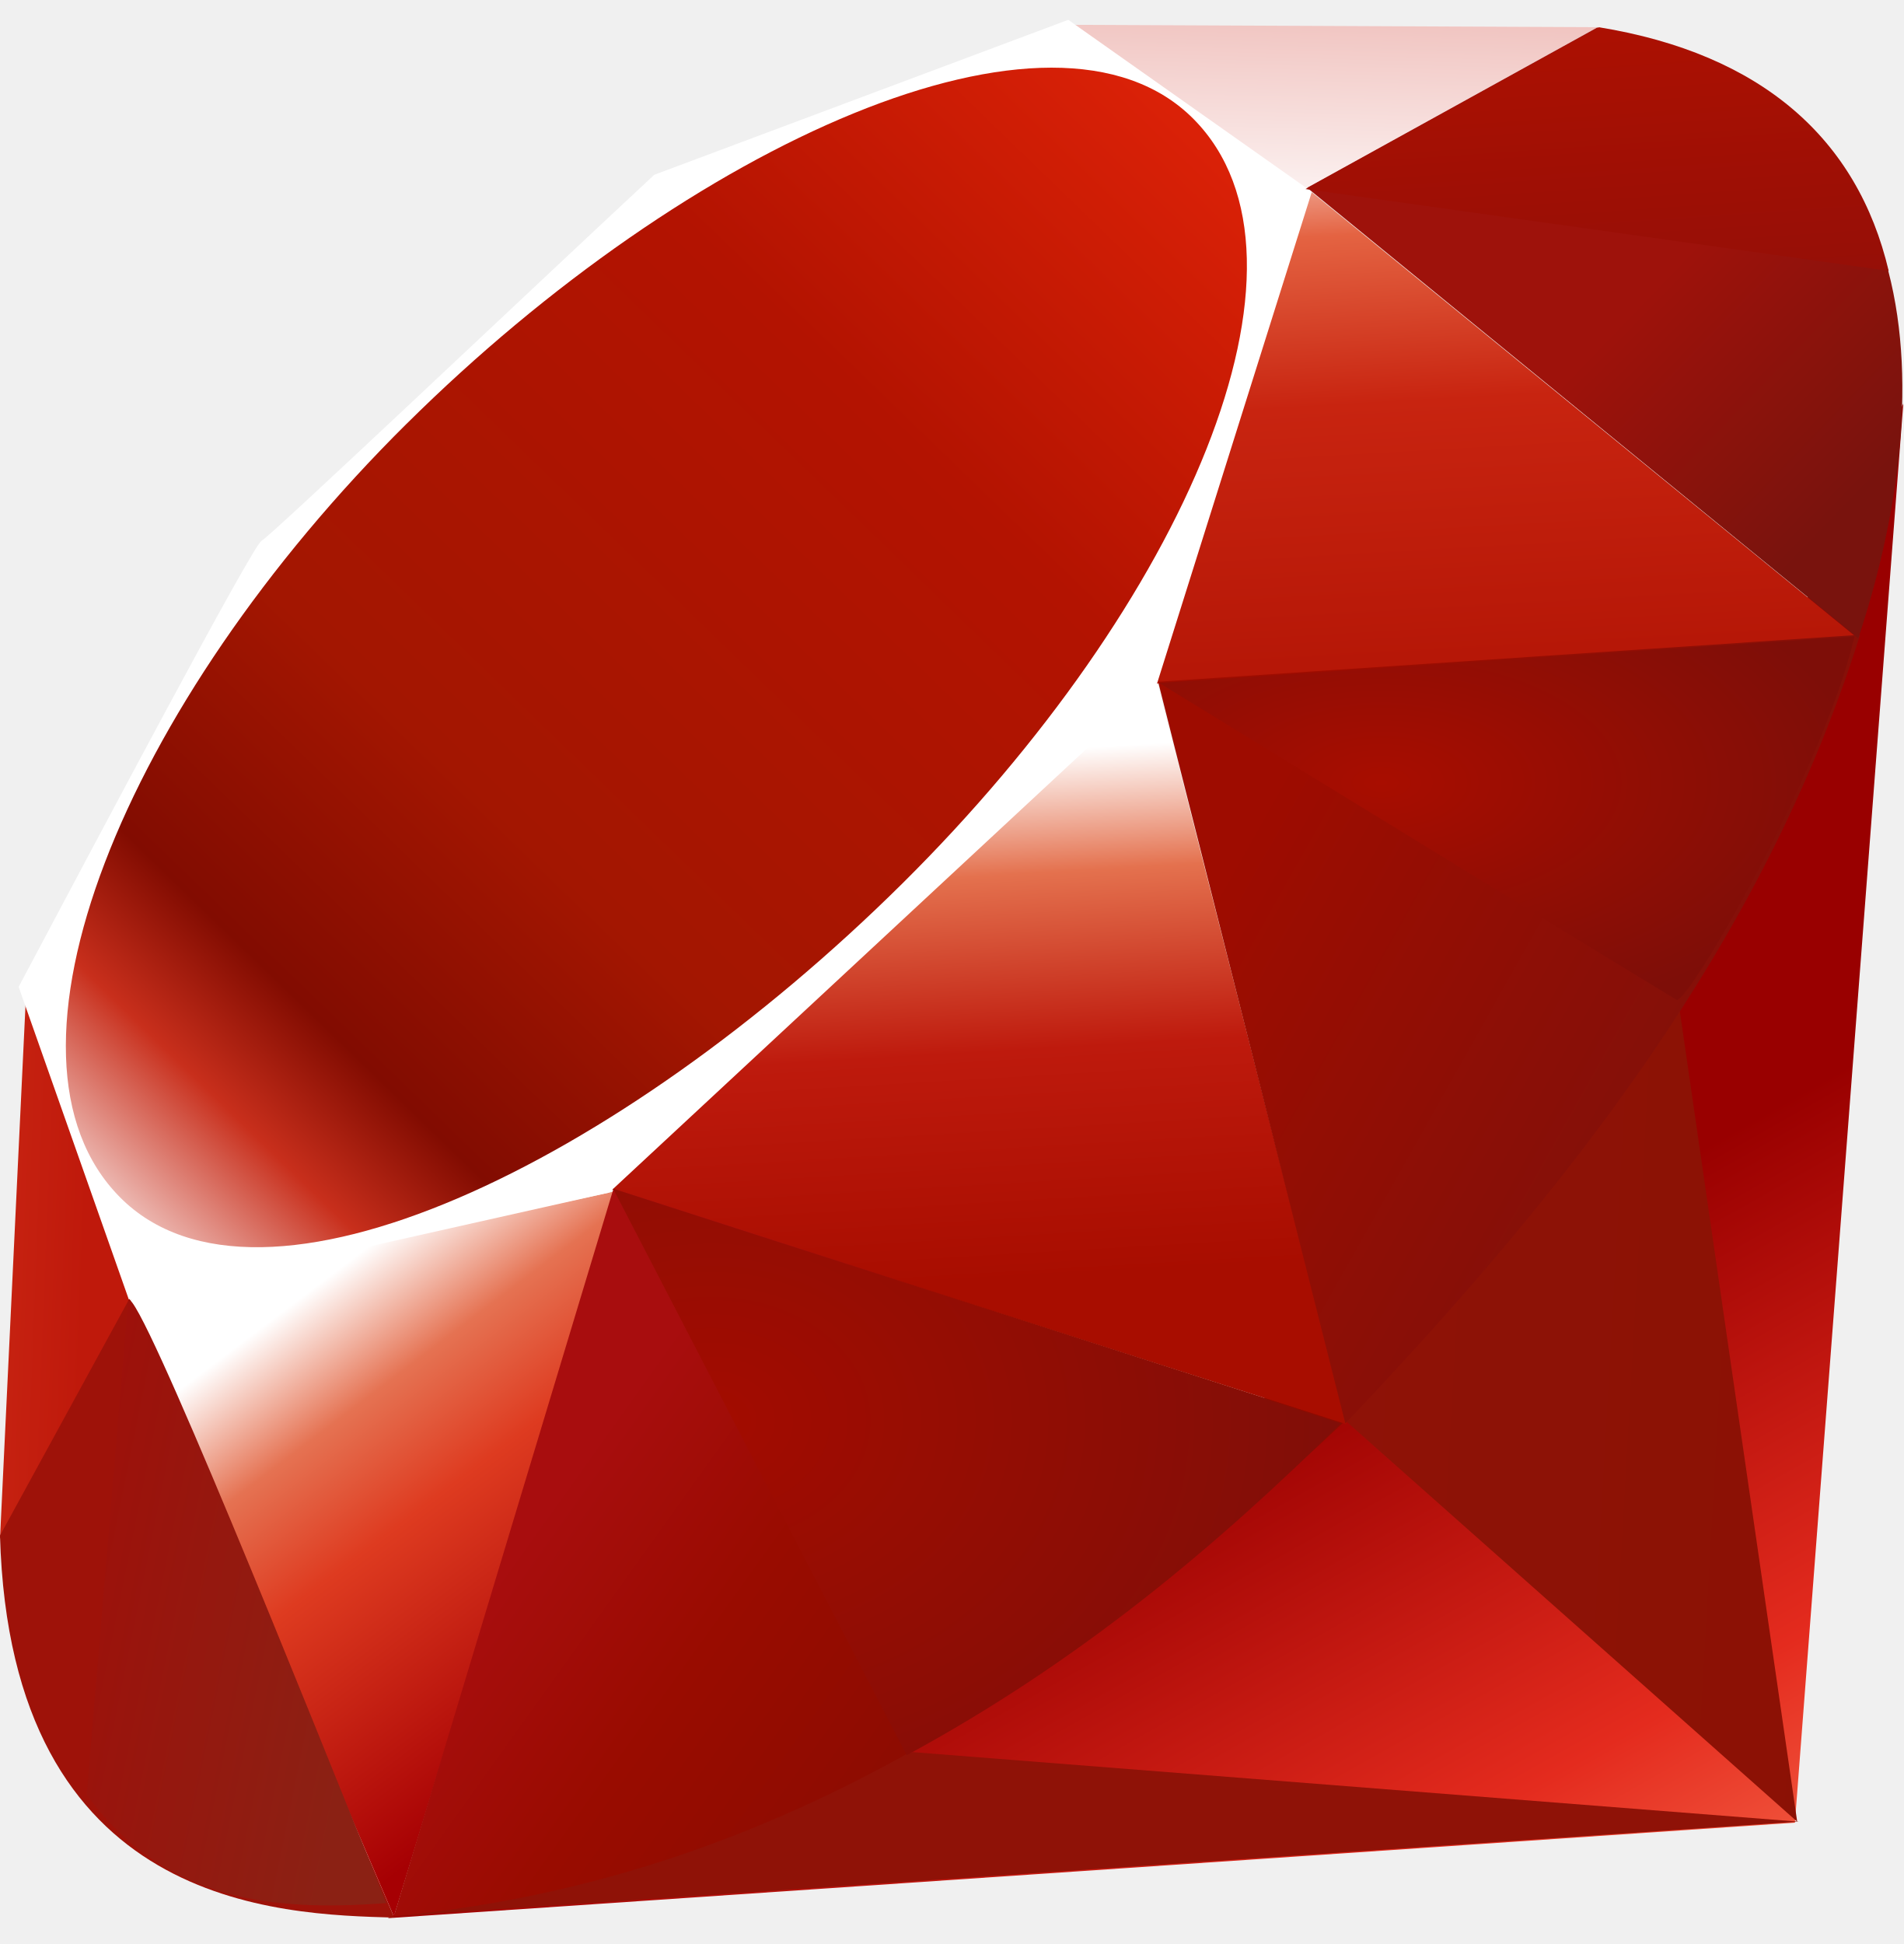
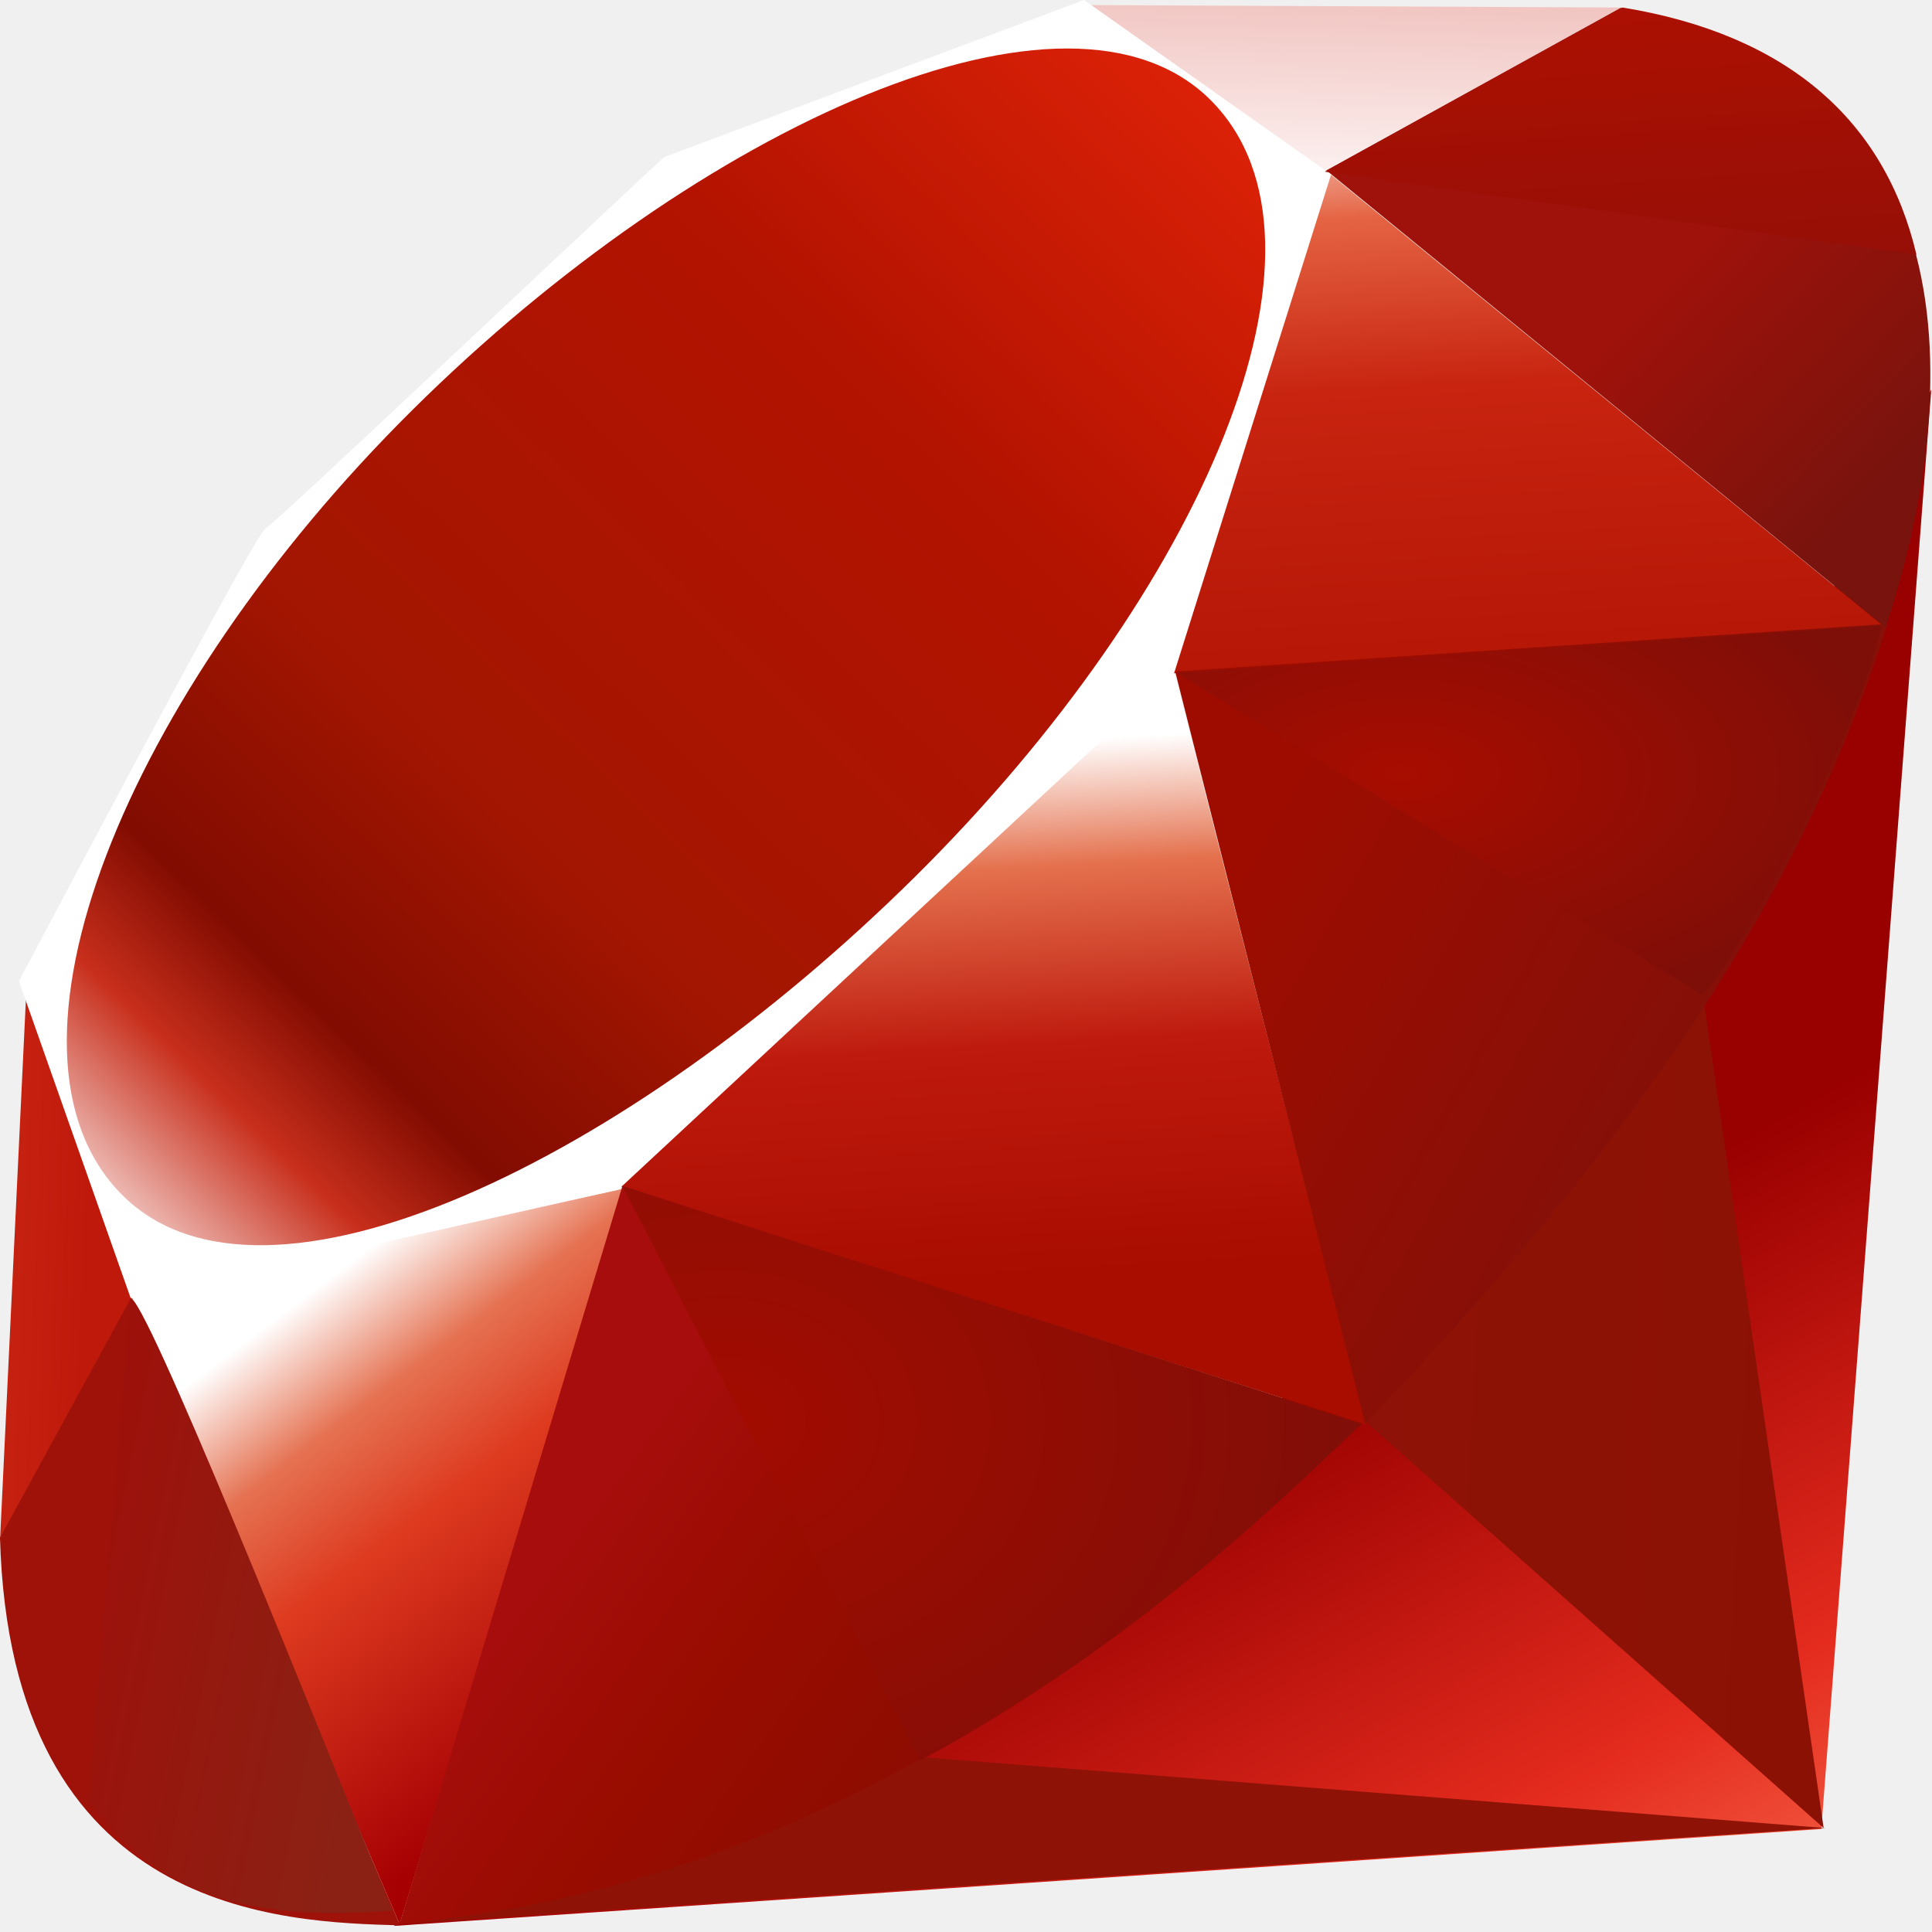
- <svg xmlns="http://www.w3.org/2000/svg" width="48" height="49" fill="none">
-   <g clip-path="url(#a)">
-     <path fill="url(#b)" d="M37.174 32.082 9.779 48.349l35.471-2.407 2.732-35.767-10.808 21.907Z" />
-     <path fill="url(#c)" d="M45.308 45.917 42.26 24.875l-8.305 10.966 11.353 10.076Z" />
-     <path fill="url(#d)" d="m45.35 45.917-22.336-1.753-13.117 4.139 35.452-2.386Z" />
-     <path fill="url(#e)" d="m9.93 48.308 5.58-18.28-12.28 2.626 6.7 15.653Z" />
-     <path fill="url(#f)" d="m0 38.785 3.422-6.24-2.768-7.436L0 38.785Z" />
-     <path fill="url(#g)" d="m33.953 35.901-5.134-20.11-14.693 13.773L33.953 35.9Z" />
-     <path fill="url(#h)" d="M46.817 16.074 32.928 4.73l-3.867 12.504 17.756-1.16Z" />
-     <path fill="url(#i)" d="m40.322.686-8.168 4.515L27 .626l13.322.06Z" />
-     <path fill="#fff" d="m.47 24.875 2.785 7.9 12.101-2.715 13.816-12.84 3.9-12.385L26.931.5 16.494 4.406c-3.288 3.059-9.67 9.11-9.9 9.225-.227.116-4.214 7.65-6.124 11.244Z" />
-     <path fill="url(#j)" d="M10.25 10.683C17.376 3.617 26.564-.559 30.09 3c3.525 3.558-.212 12.203-7.34 19.268C15.623 29.33 6.55 33.736 3.025 30.178c-3.526-3.555.097-12.43 7.224-19.495Z" />
-     <path fill="url(#k)" d="m9.93 48.3 5.536-18.337 18.386 5.907C27.204 42.102 19.81 47.373 9.93 48.3Z" />
-     <path fill="#9E1209" d="M0 38.704c.262 9.408 7.05 9.548 9.941 9.631L3.262 32.736 0 38.704Z" />
-     <path fill="url(#l)" d="M3.233 32.755 2.185 45.241c1.978 2.703 4.7 2.938 7.555 2.728-2.065-5.142-6.192-15.422-6.507-15.214Z" />
-     <path fill="url(#m)" d="m29.196 17.183 4.72 18.696C39.47 30.04 44.453 23.763 46.894 16l-17.697 1.184Z" />
-     <path fill="url(#n)" d="m15.458 29.963 7.4 14.279c4.377-2.374 7.804-5.265 10.942-8.363l-18.342-5.916Z" />
-     <path fill="url(#o)" d="M46.846 16.094c1.89-5.701 2.325-13.88-6.582-15.398l-7.309 4.037 13.892 11.36Z" />
-     <path fill="url(#p)" d="M29.223 17.213c4.267 2.622 12.867 7.89 13.041 7.987.271.152 3.708-5.796 4.488-9.157l-17.53 1.17Z" />
-     <path fill="url(#q)" d="m32.911 4.765 14.703 2.063c-.785-3.325-3.195-5.47-7.302-6.141l-7.4 4.078Z" />
+ <svg xmlns="http://www.w3.org/2000/svg" width="48" height="48" viewBox="0 0 48 48" fill="none">
+   <g clip-path="url(#clip0_1031_2037)">
+     <path d="M37.174 31.582L9.779 47.849L45.25 45.442L47.982 9.675L37.174 31.582L37.174 31.582Z" fill="url(#paint0_linear_1031_2037)" />
+     <path d="M45.308 45.417L42.26 24.375L33.955 35.341L45.308 45.417V45.417Z" fill="url(#paint1_linear_1031_2037)" />
+     <path d="M45.349 45.417L23.014 43.664L9.898 47.803L45.349 45.417Z" fill="url(#paint2_linear_1031_2037)" />
+     <path d="M9.929 47.808L15.509 29.528L3.23 32.154L9.929 47.807L9.929 47.808Z" fill="url(#paint3_linear_1031_2037)" />
+     <path d="M0 38.285L3.422 32.044L0.654 24.609L0 38.285Z" fill="url(#paint4_linear_1031_2037)" />
+     <path d="M33.953 35.401L28.819 15.291L14.126 29.064L33.953 35.401V35.401Z" fill="url(#paint5_linear_1031_2037)" />
+     <path d="M46.817 15.574L32.928 4.23L29.061 16.734L46.817 15.574Z" fill="url(#paint6_linear_1031_2037)" />
+     <path d="M40.322 0.186L32.154 4.701L27 0.126L40.322 0.187V0.186Z" fill="url(#paint7_linear_1031_2037)" />
+     <path d="M0.47 24.375L3.255 32.275L15.357 29.56L29.172 16.72L33.071 4.335L26.932 0L16.494 3.906C13.206 6.965 6.825 13.017 6.595 13.131C6.367 13.247 2.381 20.781 0.47 24.375Z" fill="white" />
+     <path d="M10.249 10.183C17.376 3.117 26.564 -1.059 30.09 2.499C33.614 6.057 29.877 14.702 22.75 21.767C15.622 28.831 6.548 33.236 3.025 29.678C-0.501 26.123 3.122 17.247 10.249 10.183Z" fill="url(#paint8_linear_1031_2037)" />
+     <path d="M9.929 47.8L15.465 29.463L33.851 35.37C27.203 41.603 19.81 46.873 9.929 47.8Z" fill="url(#paint9_linear_1031_2037)" />
+     <path d="M0 38.204C0.262 47.612 7.05 47.752 9.941 47.835L3.262 32.236L0 38.204Z" fill="#9E1209" />
+     <path d="M3.233 32.255L2.185 44.742C4.163 47.444 6.885 47.679 9.74 47.469C7.675 42.327 3.548 32.047 3.233 32.255Z" fill="url(#paint10_linear_1031_2037)" />
+     <path d="M29.197 16.683L33.917 35.379C39.47 29.54 44.453 23.263 46.894 15.499L29.197 16.683H29.197Z" fill="url(#paint11_linear_1031_2037)" />
+     <path d="M15.458 29.463L22.859 43.742C27.235 41.368 30.662 38.477 33.8 35.379L15.458 29.463Z" fill="url(#paint12_radial_1031_2037)" />
+     <path d="M46.846 15.594C48.735 9.893 49.171 1.715 40.264 0.196L32.955 4.233L46.846 15.594Z" fill="url(#paint13_linear_1031_2037)" />
+     <path d="M29.223 16.713C33.49 19.335 42.09 24.603 42.264 24.7C42.535 24.852 45.972 18.904 46.752 15.543L29.223 16.713H29.223Z" fill="url(#paint14_radial_1031_2037)" />
+     <path d="M32.912 4.265L47.614 6.328C46.829 3.003 44.42 0.857 40.312 0.187L32.912 4.265H32.912Z" fill="url(#paint15_linear_1031_2037)" />
  </g>
  <defs>
-     <linearGradient id="b" x1="51.112" x2="41.001" y1="47.678" y2="29.774" gradientUnits="userSpaceOnUse">
+     <linearGradient id="paint0_linear_1031_2037" x1="51.112" y1="47.178" x2="41.001" y2="29.274" gradientUnits="userSpaceOnUse">
      <stop stop-color="#FB7655" />
      <stop stop-color="#FB7655" />
-       <stop offset=".41" stop-color="#E42B1E" />
-       <stop offset=".99" stop-color="#900" />
-       <stop offset="1" stop-color="#900" />
+       <stop offset="0.41" stop-color="#E42B1E" />
+       <stop offset="0.99" stop-color="#990000" />
+       <stop offset="1" stop-color="#990000" />
    </linearGradient>
-     <linearGradient id="c" x1="67.988" x2="22.822" y1="-3.843" y2="-6.411" gradientUnits="userSpaceOnUse">
+     <linearGradient id="paint1_linear_1031_2037" x1="67.988" y1="-4.343" x2="22.822" y2="-6.911" gradientUnits="userSpaceOnUse">
      <stop stop-color="#871101" />
      <stop stop-color="#871101" />
-       <stop offset=".99" stop-color="#911209" />
+       <stop offset="0.99" stop-color="#911209" />
      <stop offset="1" stop-color="#911209" />
    </linearGradient>
-     <linearGradient id="d" x1="2787.28" x2="2787.1" y1="559.652" y2="-82.588" gradientUnits="userSpaceOnUse">
+     <linearGradient id="paint2_linear_1031_2037" x1="2787.28" y1="559.152" x2="2787.11" y2="-83.088" gradientUnits="userSpaceOnUse">
      <stop stop-color="#871101" />
      <stop stop-color="#871101" />
-       <stop offset=".99" stop-color="#911209" />
+       <stop offset="0.99" stop-color="#911209" />
      <stop offset="1" stop-color="#911209" />
    </linearGradient>
-     <linearGradient id="e" x1="4.959" x2="12.911" y1="34.687" y2="45.208" gradientUnits="userSpaceOnUse">
-       <stop stop-color="#fff" />
-       <stop stop-color="#fff" />
-       <stop offset=".23" stop-color="#E57252" />
-       <stop offset=".46" stop-color="#DE3B20" />
-       <stop offset=".99" stop-color="#A60003" />
+     <linearGradient id="paint3_linear_1031_2037" x1="4.959" y1="34.187" x2="12.911" y2="44.708" gradientUnits="userSpaceOnUse">
+       <stop stop-color="white" />
+       <stop stop-color="white" />
+       <stop offset="0.23" stop-color="#E57252" />
+       <stop offset="0.46" stop-color="#DE3B20" />
+       <stop offset="0.99" stop-color="#A60003" />
      <stop offset="1" stop-color="#A60003" />
    </linearGradient>
-     <linearGradient id="f" x1="-11.51" x2="1.418" y1="53.252" y2="53.759" gradientUnits="userSpaceOnUse">
-       <stop stop-color="#fff" />
-       <stop stop-color="#fff" />
-       <stop offset=".31" stop-color="#DE4024" />
-       <stop offset=".99" stop-color="#BF190B" />
+     <linearGradient id="paint4_linear_1031_2037" x1="-11.51" y1="52.752" x2="1.418" y2="53.259" gradientUnits="userSpaceOnUse">
+       <stop stop-color="white" />
+       <stop stop-color="white" />
+       <stop offset="0.31" stop-color="#DE4024" />
+       <stop offset="0.99" stop-color="#BF190B" />
      <stop offset="1" stop-color="#BF190B" />
    </linearGradient>
-     <linearGradient id="g" x1="16.647" x2="17.435" y1="19.467" y2="32.88" gradientUnits="userSpaceOnUse">
-       <stop stop-color="#fff" />
-       <stop stop-color="#fff" />
-       <stop offset=".23" stop-color="#E4714E" />
-       <stop offset=".56" stop-color="#BE1A0D" />
-       <stop offset=".99" stop-color="#A80D00" />
+     <linearGradient id="paint5_linear_1031_2037" x1="16.647" y1="18.967" x2="17.436" y2="32.38" gradientUnits="userSpaceOnUse">
+       <stop stop-color="white" />
+       <stop stop-color="white" />
+       <stop offset="0.23" stop-color="#E4714E" />
+       <stop offset="0.56" stop-color="#BE1A0D" />
+       <stop offset="0.99" stop-color="#A80D00" />
      <stop offset="1" stop-color="#A80D00" />
    </linearGradient>
-     <linearGradient id="h" x1="21.858" x2="22.968" y1="3.092" y2="22.543" gradientUnits="userSpaceOnUse">
-       <stop stop-color="#fff" />
-       <stop stop-color="#fff" />
-       <stop offset=".18" stop-color="#E46342" />
-       <stop offset=".4" stop-color="#C82410" />
-       <stop offset=".99" stop-color="#A80D00" />
+     <linearGradient id="paint6_linear_1031_2037" x1="21.859" y1="2.592" x2="22.969" y2="22.043" gradientUnits="userSpaceOnUse">
+       <stop stop-color="white" />
+       <stop stop-color="white" />
+       <stop offset="0.18" stop-color="#E46342" />
+       <stop offset="0.4" stop-color="#C82410" />
+       <stop offset="0.99" stop-color="#A80D00" />
      <stop offset="1" stop-color="#A80D00" />
    </linearGradient>
-     <linearGradient id="i" x1="88.161" x2="89.301" y1="7.802" y2="-33.194" gradientUnits="userSpaceOnUse">
-       <stop stop-color="#fff" />
-       <stop stop-color="#fff" />
-       <stop offset=".54" stop-color="#C81F11" />
-       <stop offset=".99" stop-color="#BF0905" />
+     <linearGradient id="paint7_linear_1031_2037" x1="88.161" y1="7.302" x2="89.301" y2="-33.694" gradientUnits="userSpaceOnUse">
+       <stop stop-color="white" />
+       <stop stop-color="white" />
+       <stop offset="0.54" stop-color="#C81F11" />
+       <stop offset="0.99" stop-color="#BF0905" />
      <stop offset="1" stop-color="#BF0905" />
    </linearGradient>
-     <linearGradient id="j" x1="14.71" x2="51.846" y1="56.693" y2="18.288" gradientUnits="userSpaceOnUse">
+     <linearGradient id="paint8_linear_1031_2037" x1="14.71" y1="56.193" x2="51.846" y2="17.788" gradientUnits="userSpaceOnUse">
      <stop stop-color="#BD0012" />
      <stop stop-color="#BD0012" />
-       <stop offset=".07" stop-color="#fff" />
-       <stop offset=".17" stop-color="#fff" />
-       <stop offset=".27" stop-color="#C82F1C" />
-       <stop offset=".33" stop-color="#820C01" />
-       <stop offset=".46" stop-color="#A31601" />
-       <stop offset=".72" stop-color="#B31301" />
-       <stop offset=".99" stop-color="#E82609" />
+       <stop offset="0.07" stop-color="white" />
+       <stop offset="0.17" stop-color="white" />
+       <stop offset="0.27" stop-color="#C82F1C" />
+       <stop offset="0.33" stop-color="#820C01" />
+       <stop offset="0.46" stop-color="#A31601" />
+       <stop offset="0.72" stop-color="#B31301" />
+       <stop offset="0.99" stop-color="#E82609" />
      <stop offset="1" stop-color="#E82609" />
    </linearGradient>
-     <linearGradient id="k" x1="27.063" x2="17.423" y1="39.583" y2="32.693" gradientUnits="userSpaceOnUse">
+     <linearGradient id="paint9_linear_1031_2037" x1="27.062" y1="39.083" x2="17.422" y2="32.193" gradientUnits="userSpaceOnUse">
      <stop stop-color="#8C0C01" />
      <stop stop-color="#8C0C01" />
-       <stop offset=".54" stop-color="#990C00" />
-       <stop offset=".99" stop-color="#A80D0E" />
+       <stop offset="0.54" stop-color="#990C00" />
+       <stop offset="0.99" stop-color="#A80D0E" />
      <stop offset="1" stop-color="#A80D0E" />
    </linearGradient>
-     <linearGradient id="l" x1="11.381" x2="-7.149" y1="31.599" y2="27.836" gradientUnits="userSpaceOnUse">
+     <linearGradient id="paint10_linear_1031_2037" x1="11.381" y1="31.099" x2="-7.149" y2="27.336" gradientUnits="userSpaceOnUse">
      <stop stop-color="#8B2114" />
      <stop stop-color="#8B2114" />
-       <stop offset=".43" stop-color="#9E100A" />
-       <stop offset=".99" stop-color="#B3100C" />
+       <stop offset="0.43" stop-color="#9E100A" />
+       <stop offset="0.99" stop-color="#B3100C" />
      <stop offset="1" stop-color="#B3100C" />
    </linearGradient>
-     <linearGradient id="m" x1="48.563" x2="35.214" y1="21.422" y2="13.908" gradientUnits="userSpaceOnUse">
+     <linearGradient id="paint11_linear_1031_2037" x1="48.563" y1="20.922" x2="35.215" y2="13.408" gradientUnits="userSpaceOnUse">
      <stop stop-color="#7E110B" />
      <stop stop-color="#7E110B" />
-       <stop offset=".99" stop-color="#9E0C00" />
+       <stop offset="0.99" stop-color="#9E0C00" />
      <stop offset="1" stop-color="#9E0C00" />
    </linearGradient>
-     <linearGradient id="o" x1="49.815" x2="44.461" y1="9.431" y2="4.27" gradientUnits="userSpaceOnUse">
+     <radialGradient id="paint12_radial_1031_2037" cx="0" cy="0" r="1" gradientUnits="userSpaceOnUse" gradientTransform="translate(17.9432 35.2971) scale(16.212 12.6203)">
+       <stop stop-color="#A30C00" />
+       <stop stop-color="#A30C00" />
+       <stop offset="0.99" stop-color="#800E08" />
+       <stop offset="1" stop-color="#800E08" />
+     </radialGradient>
+     <linearGradient id="paint13_linear_1031_2037" x1="49.814" y1="8.931" x2="44.46" y2="3.77" gradientUnits="userSpaceOnUse">
      <stop stop-color="#79130D" />
      <stop stop-color="#79130D" />
-       <stop offset=".99" stop-color="#9E120B" />
+       <stop offset="0.99" stop-color="#9E120B" />
      <stop offset="1" stop-color="#9E120B" />
    </linearGradient>
-     <linearGradient id="q" x1="10.024" x2="11.639" y1=".58" y2="24.005" gradientUnits="userSpaceOnUse">
+     <radialGradient id="paint14_radial_1031_2037" cx="0" cy="0" r="1" gradientUnits="userSpaceOnUse" gradientTransform="translate(34.8324 19.226) scale(12.1954 6.37254)">
+       <stop stop-color="#A80D00" />
+       <stop stop-color="#A80D00" />
+       <stop offset="0.99" stop-color="#7E0E08" />
+       <stop offset="1" stop-color="#7E0E08" />
+     </radialGradient>
+     <linearGradient id="paint15_linear_1031_2037" x1="10.024" y1="0.08" x2="11.64" y2="23.505" gradientUnits="userSpaceOnUse">
      <stop stop-color="#B31000" />
      <stop stop-color="#B31000" />
-       <stop offset=".44" stop-color="#910F08" />
-       <stop offset=".99" stop-color="#791C12" />
+       <stop offset="0.44" stop-color="#910F08" />
+       <stop offset="0.99" stop-color="#791C12" />
      <stop offset="1" stop-color="#791C12" />
    </linearGradient>
-     <radialGradient id="n" cx="0" cy="0" r="1" gradientTransform="matrix(16.212 0 0 12.6203 17.943 35.797)" gradientUnits="userSpaceOnUse">
-       <stop stop-color="#A30C00" />
-       <stop stop-color="#A30C00" />
-       <stop offset=".99" stop-color="#800E08" />
-       <stop offset="1" stop-color="#800E08" />
-     </radialGradient>
-     <radialGradient id="p" cx="0" cy="0" r="1" gradientTransform="matrix(12.1954 0 0 6.37254 34.832 19.726)" gradientUnits="userSpaceOnUse">
-       <stop stop-color="#A80D00" />
-       <stop stop-color="#A80D00" />
-       <stop offset=".99" stop-color="#7E0E08" />
-       <stop offset="1" stop-color="#7E0E08" />
-     </radialGradient>
-     <clipPath id="a">
-       <path fill="#fff" d="M0 .5h48v48H0z" />
+     <clipPath id="clip0_1031_2037">
+       <rect width="48" height="48" fill="white" />
    </clipPath>
  </defs>
</svg>
